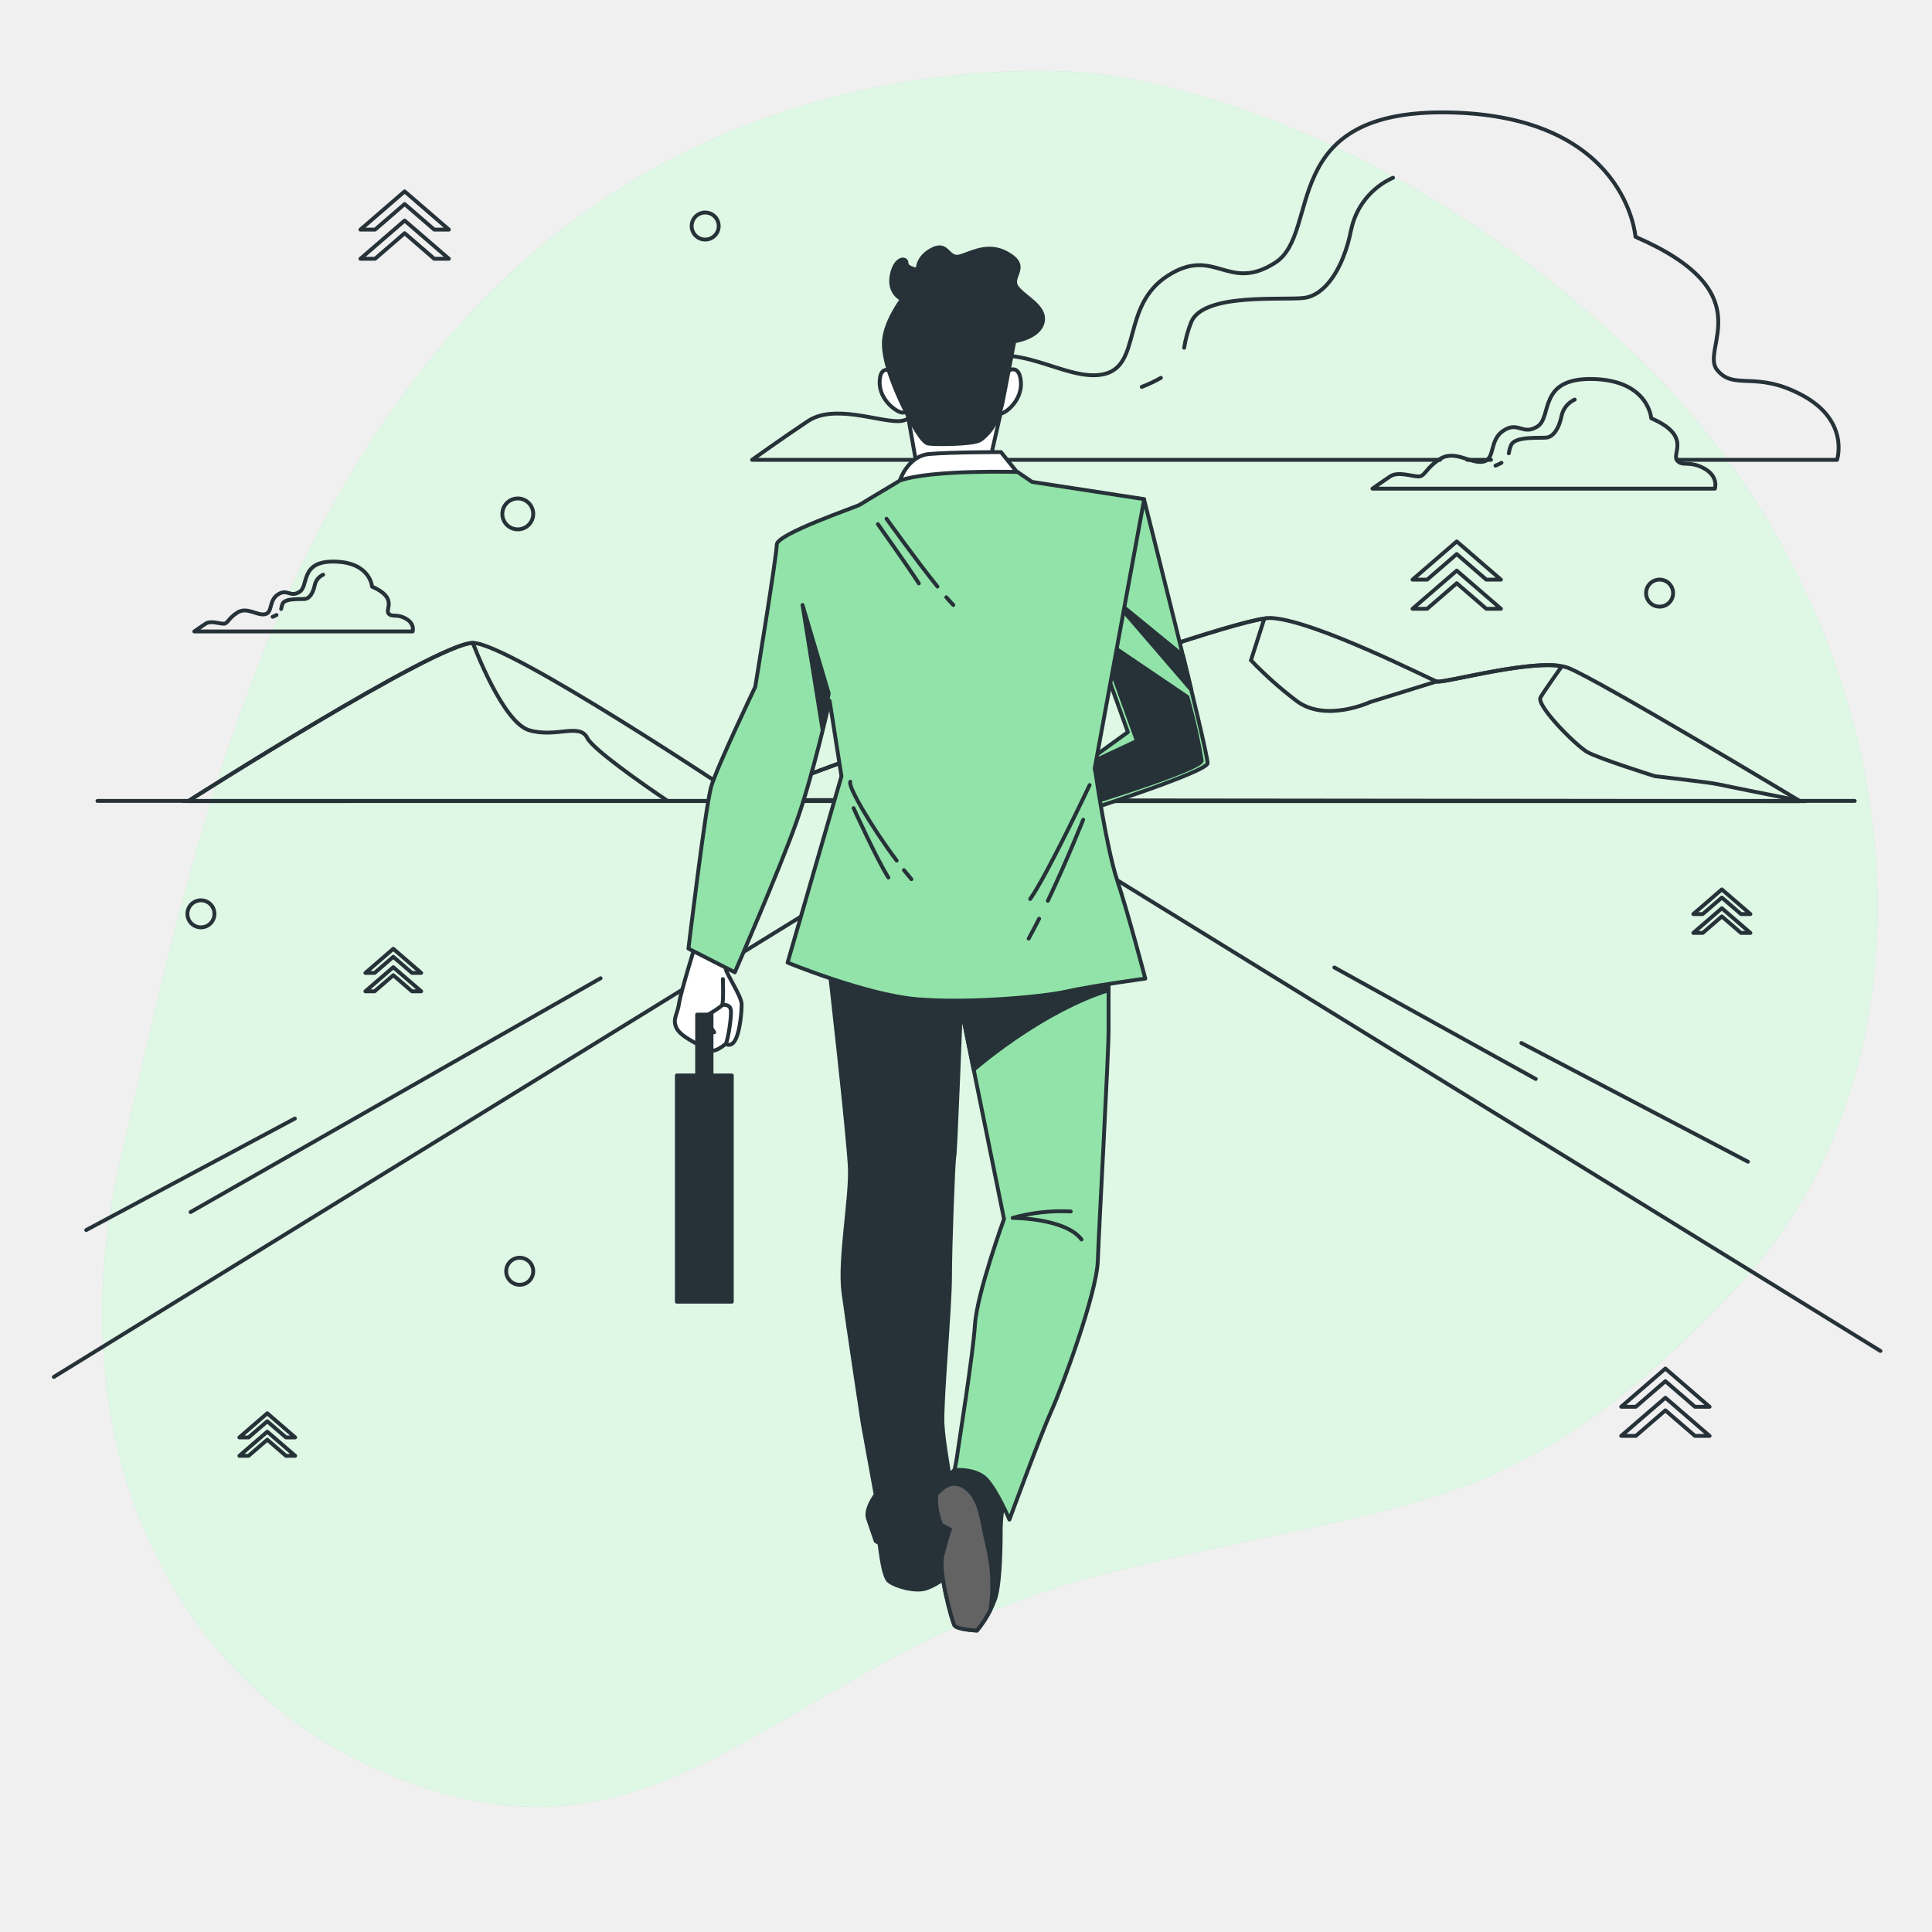
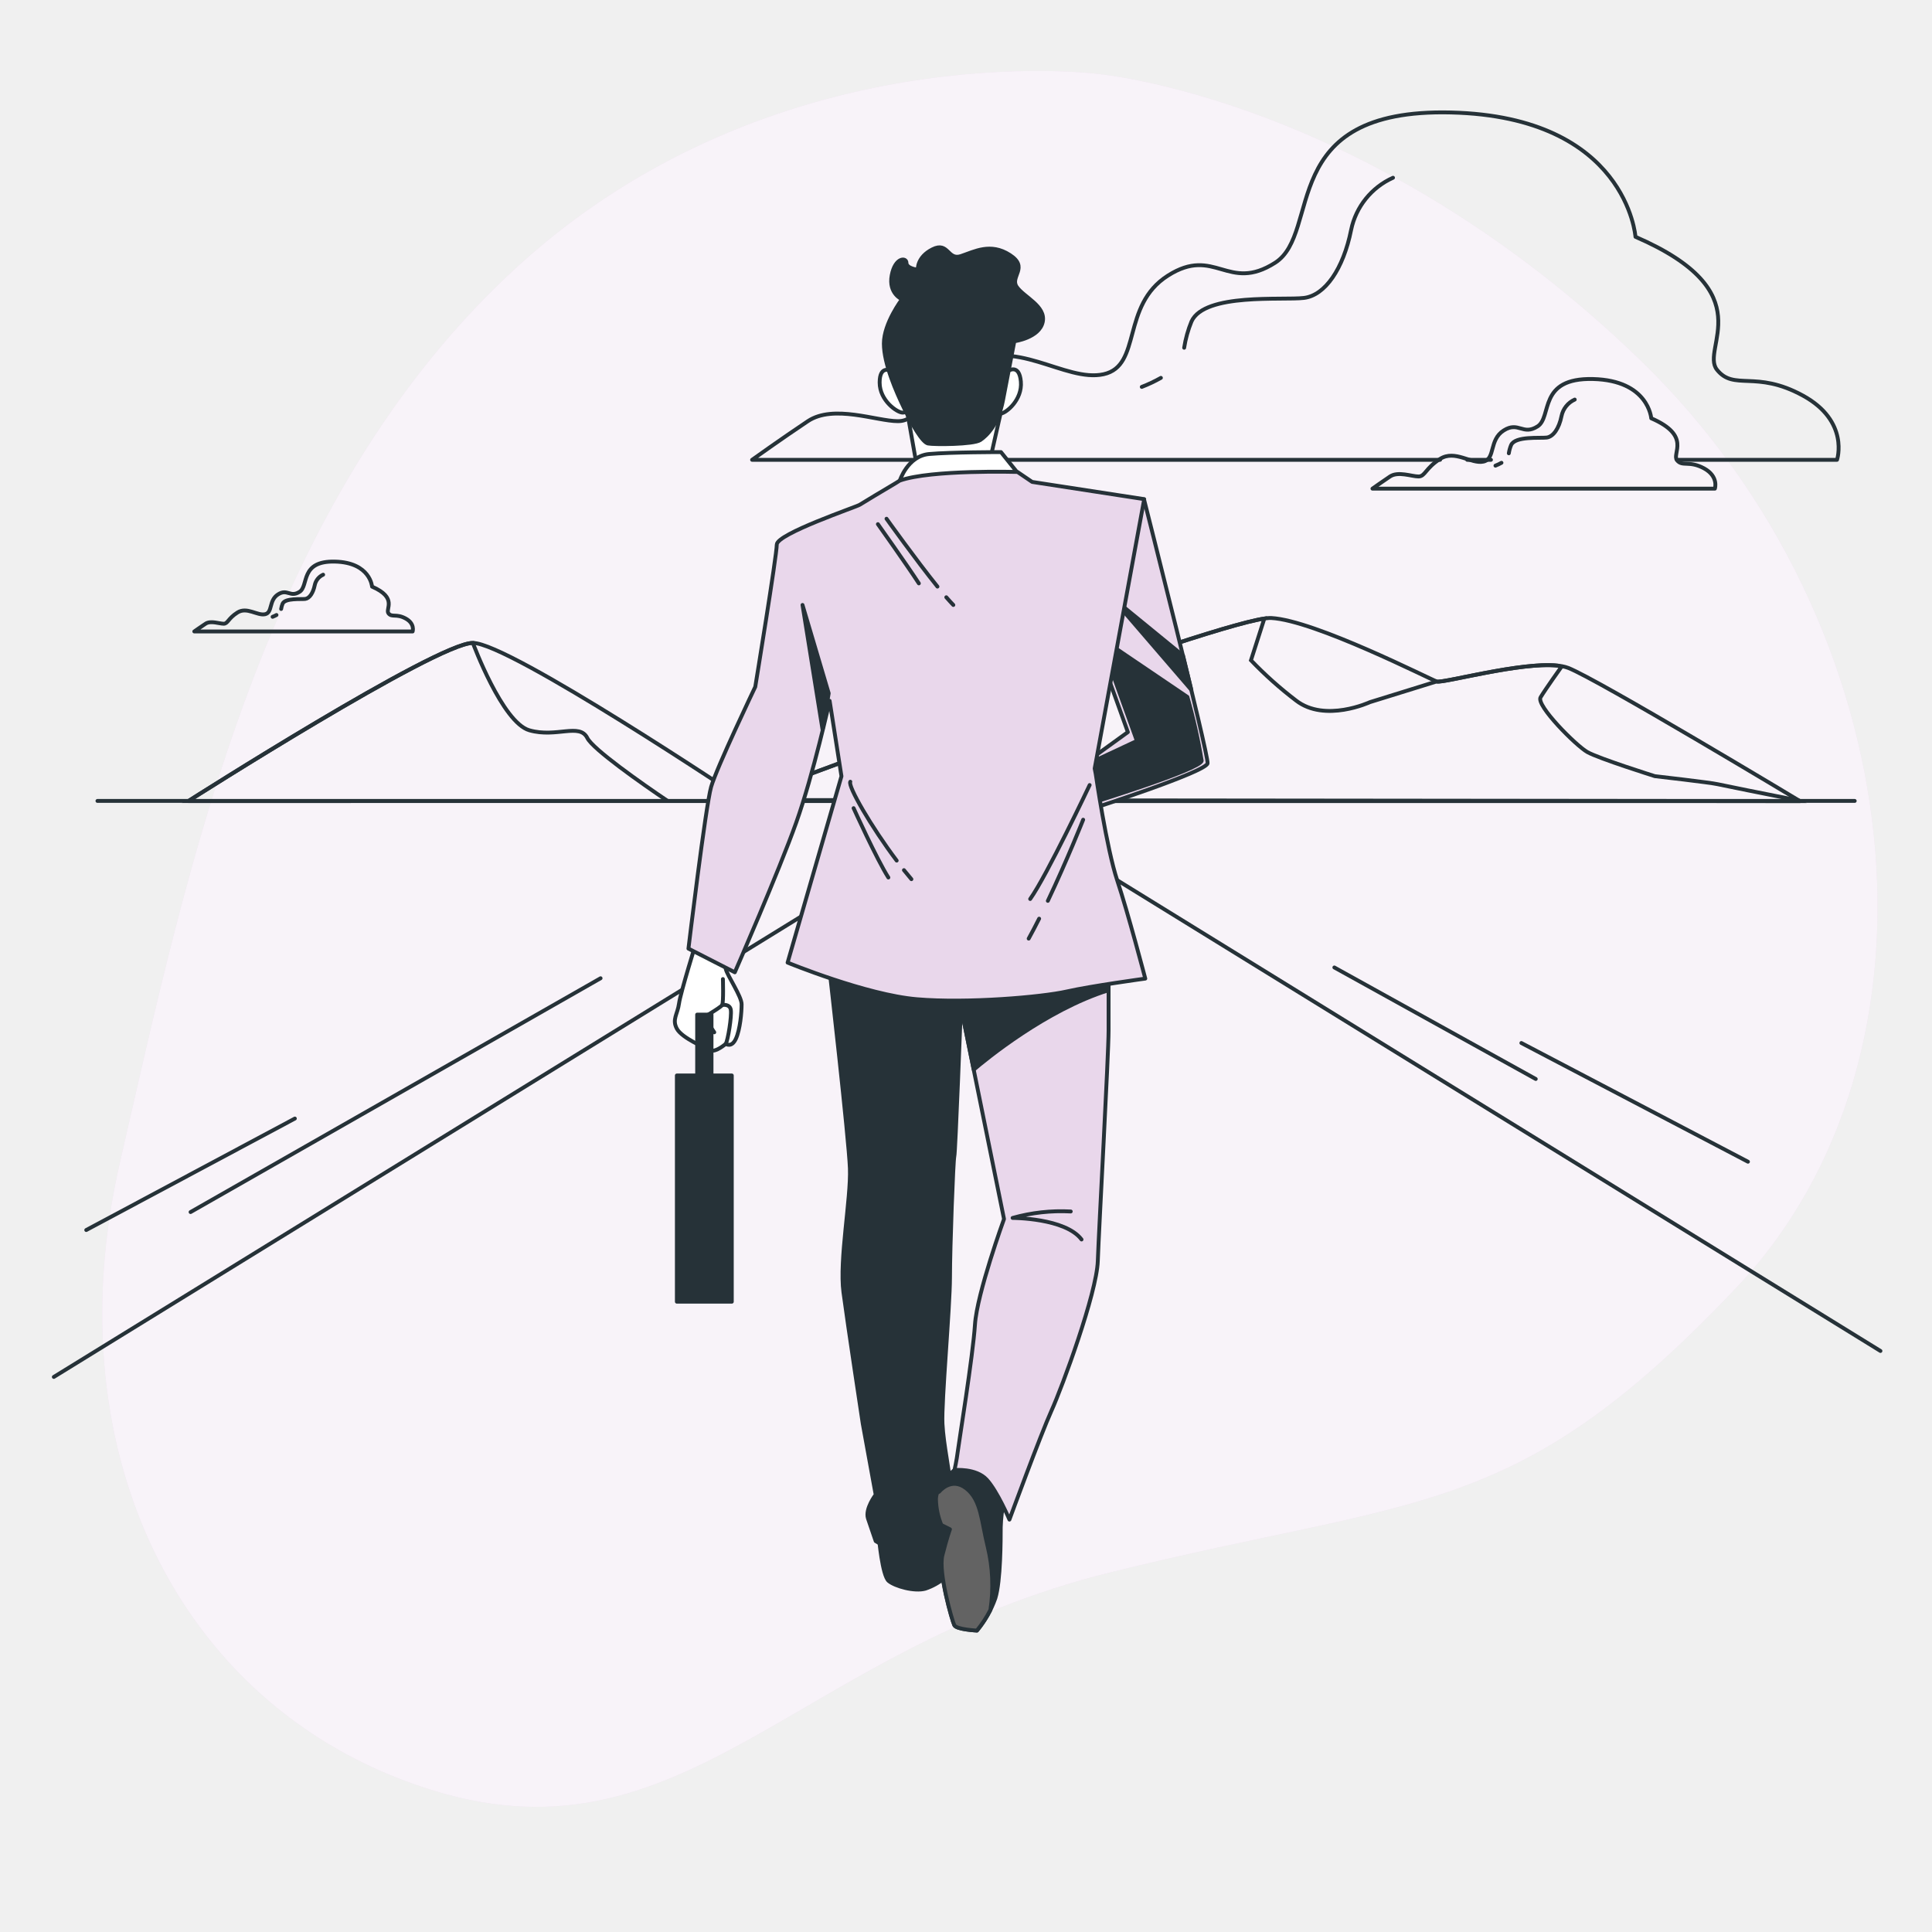
<svg xmlns="http://www.w3.org/2000/svg" viewBox="0 0 500 500">
-   <g id="freepik--background-simple--inject-7">
-     <path d="M283.59,19.08S200.41,8.5,134.19,68.75,48.7,224.09,31.06,300.74s16.69,143.2,81.57,162.79S206.45,427,287.08,407s105-13.21,162.29-73.76S495.2,161.77,424.59,93.29,283.59,19.08,283.59,19.08Z" style="fill:#92E3A9" />
+   <g id="freepik--background-simple--inject-24">
+     <path d="M283.59,19.08S200.41,8.5,134.19,68.75,48.7,224.09,31.06,300.74s16.69,143.2,81.57,162.79S206.45,427,287.08,407s105-13.21,162.29-73.76S495.2,161.77,424.59,93.29,283.59,19.08,283.59,19.08Z" style="fill:#E9D7EB" />
    <path d="M283.59,19.08S200.41,8.5,134.19,68.75,48.7,224.09,31.06,300.74s16.69,143.2,81.57,162.79S206.45,427,287.08,407s105-13.21,162.29-73.76S495.2,161.77,424.59,93.29,283.59,19.08,283.59,19.08Z" style="fill:#fff;opacity:0.7" />
  </g>
-   <g id="freepik--Landscape--inject-7">
+   <g id="freepik--Landscape--inject-24">
    <line x1="25.22" y1="207.28" x2="480" y2="207.28" style="fill:none;stroke:#263238;stroke-linecap:round;stroke-linejoin:round" />
    <path d="M48.75,207.31s64.24-40.92,73.63-40.92,69.84,40.48,69.84,40.48S317.8,159.35,329,159.94s41.08,15.84,42.84,16.43,26.41-6.45,34-3.52,60,34.48,60,34.48Z" style="fill:none;stroke:#263238;stroke-linecap:round;stroke-linejoin:round" />
    <path d="M172.8,207.3C166,202.72,153.44,193.88,152,191c-2-4-8,0-15-2s-14.62-22.61-14.62-22.61c-9.39,0-73.63,40.92-73.63,40.92Z" style="fill:none;stroke:#263238;stroke-miterlimit:10" />
    <path d="M335.41,181.29a100.19,100.19,0,0,1-11.66-10.41l3.46-10.8c-18.67,2.78-135,46.79-135,46.79l-.36-.24-1.08.41,275,.29-.25-.15c-8.25-1.63-20-4-21-4.23-1.67-.41-16.25-2.08-16.25-2.08s-14.57-4.58-17.49-6.25-13.33-12.08-12.08-14.16,5.41-7.91,5.41-7.91l-1.06-.29c-9.57-1-29.69,4.64-31.28,4.11l-17.22,5.34S342.91,187.12,335.41,181.29Z" style="fill:none;stroke:#263238;stroke-miterlimit:10" />
    <polyline points="486.66 349.63 255.86 207.28 13.93 356.35" style="fill:none;stroke:#263238;stroke-linecap:round;stroke-linejoin:round" />
    <line x1="155.43" y1="253.17" x2="49.32" y2="313.68" style="fill:none;stroke:#263238;stroke-linecap:round;stroke-linejoin:round" />
    <line x1="76.31" y1="289.48" x2="22.32" y2="318.33" style="fill:none;stroke:#263238;stroke-linecap:round;stroke-linejoin:round" />
    <line x1="345.33" y1="250.38" x2="397.45" y2="279.24" style="fill:none;stroke:#263238;stroke-linecap:round;stroke-linejoin:round" />
    <line x1="393.73" y1="269.93" x2="452.37" y2="300.65" style="fill:none;stroke:#263238;stroke-linecap:round;stroke-linejoin:round" />
  </g>
-   <g id="freepik--Clouds--inject-7">
+   <g id="freepik--Clouds--inject-24">
    <path d="M441,121.21c-3.86-2.1-5.61-.35-7-2.1s3.85-6.31-6.66-10.86c0,0-.7-9.81-15.06-10.16s-10.51,9.81-14.36,12.26-4.9-1.4-8.76,1.05-2.1,7.36-5.25,8.06-7.36-3.15-11.21-.7-3.85,4.55-5.6,4.55-5.26-1.4-7.36,0-4.55,3.15-4.55,3.15h88.62S444.86,123.31,441,121.21Z" style="fill:none;stroke:#263238;stroke-linecap:round;stroke-linejoin:round" />
    <path d="M388.58,119.77a11.58,11.58,0,0,1-1.56.74" style="fill:none;stroke:#263238;stroke-linecap:round;stroke-linejoin:round" />
    <path d="M407.54,103.41a6,6,0,0,0-3.42,4.27c-.64,3.21-2.14,5.35-3.85,5.56s-8.12-.43-9.19,1.93a9.26,9.26,0,0,0-.6,2.14" style="fill:none;stroke:#263238;stroke-linecap:round;stroke-linejoin:round" />
    <line x1="379.71" y1="119" x2="385.86" y2="119" style="fill:none;stroke:#263238;stroke-linecap:round;stroke-linejoin:round" />
    <path d="M434,119h41.42s3.33-10-8.88-16.65-17.75-1.11-22.19-6.66,12.2-20-21.09-34.4c0,0-2.22-31.07-47.72-32.18S342.25,60.18,330,68s-15.54-4.44-27.75,3.33-6.66,23.31-16.64,25.52-23.31-10-35.52-2.21S237.92,109,232.38,109s-16.65-4.44-23.31,0-14.43,10-14.43,10H372.7" style="fill:none;stroke:#263238;stroke-linecap:round;stroke-linejoin:round" />
    <path d="M300.44,97.79a37.74,37.74,0,0,1-4.95,2.34" style="fill:none;stroke:#263238;stroke-linecap:round;stroke-linejoin:round" />
    <path d="M306.46,90a30,30,0,0,1,1.9-6.81c3.39-7.45,23.7-5.42,29.12-6.09s10.16-7.45,12.19-17.61A19,19,0,0,1,360.51,46" style="fill:none;stroke:#263238;stroke-linecap:round;stroke-linejoin:round" />
    <path d="M105,160.08c-2.45-1.34-3.57-.22-4.46-1.34s2.45-4-4.25-6.92c0,0-.44-6.26-9.6-6.48s-6.7,6.25-9.16,7.82-3.13-.9-5.58.67-1.34,4.69-3.35,5.13-4.69-2-7.15-.44-2.46,2.9-3.57,2.9-3.35-.89-4.69,0-2.91,2-2.91,2h56.51S107.43,161.42,105,160.08Z" style="fill:none;stroke:#263238;stroke-linecap:round;stroke-linejoin:round" />
    <path d="M71.55,159.16a7.32,7.32,0,0,1-1,.47" style="fill:none;stroke:#263238;stroke-linecap:round;stroke-linejoin:round" />
    <path d="M83.63,148.73a3.81,3.81,0,0,0-2.18,2.73c-.41,2-1.36,3.4-2.45,3.54s-5.18-.27-5.86,1.23a6,6,0,0,0-.38,1.37" style="fill:none;stroke:#263238;stroke-linecap:round;stroke-linejoin:round" />
  </g>
-   <g id="freepik--Character--inject-7">
+   <g id="freepik--Character--inject-24">
    <polygon points="234.71 106.13 237.25 120.5 256.01 119.99 259.22 105.79 234.71 106.13" style="fill:#fff;stroke:#263238;stroke-linecap:round;stroke-linejoin:round" />
    <path d="M230.65,96s-3-1.69-3,3,4.56,7.78,5.92,7.78,1.52-1.19,1.18-2.71S230.65,96,230.65,96Z" style="fill:#fff;stroke:#263238;stroke-linecap:round;stroke-linejoin:round" />
    <path d="M260.9,96s2.88-2,3.3,2.75-3.84,8.16-5.19,8.28-1.62-1-1.42-2.59S260.9,96,260.9,96Z" style="fill:#fff;stroke:#263238;stroke-linecap:round;stroke-linejoin:round" />
    <path d="M233.44,77.45s-4.7,6.17-4.7,11.46S232,101.55,234,105.67s4.7,8.81,6.17,9.11,11.76.29,13.52-.89,4.7-4.11,5.88-10.28,2.94-15.29,2.94-15.29,6.47-.88,7.35-5-5-6.47-6.76-9.11,3.23-5-1.77-8.23-9.11-.88-12.63.29-3.24-3.82-7.35-1.76-3.82,5.29-3.82,5.29-2.94-.3-2.94-1.77-2.94-1.47-3.82,3.24S233.44,77.45,233.44,77.45Z" style="fill:#263238;stroke:#263238;stroke-linecap:round;stroke-linejoin:round" />
    <path d="M259.05,117s-13,0-18.59.5-7.61,6.93-7.61,6.93a172.41,172.41,0,0,1,17.75-2c7.77-.34,12.67-.17,12.67-.17Z" style="fill:#fff;stroke:#263238;stroke-linecap:round;stroke-linejoin:round" />
-     <path d="M296.07,129.23s16.73,66.08,16.45,68.31-30.67,12-30.67,12l-3.07-10.59,13.11-9.48-6.41-17.85S293.56,133.41,296.07,129.23Z" style="fill:#92E3A9;stroke:#263238;stroke-linecap:round;stroke-linejoin:round" />
+     <path d="M296.07,129.23s16.73,66.08,16.45,68.31-30.67,12-30.67,12l-3.07-10.59,13.11-9.48-6.41-17.85S293.56,133.41,296.07,129.23Z" style="fill:#E9D7EB;stroke:#263238;stroke-linecap:round;stroke-linejoin:round" />
    <path d="M311,196.88a147.83,147.83,0,0,0-3.7-16.51l-20.67-14c-.7,3.2.07,4.51.07,4.51l7.53,20.87-15.43,7.21,3.15,9S310.7,199.11,311,196.88Z" style="fill:#263238;stroke:#263238;stroke-linecap:round;stroke-linejoin:round" />
    <path d="M288.9,156l19.42,22.55c-.68-2.83-1.41-5.83-2.16-8.9L289,155.62Z" style="fill:#263238;stroke:#263238;stroke-linecap:round;stroke-linejoin:round" />
    <path d="M180.39,243.14s-4.29,13.78-4.66,16.57-1.86,4.1-.56,6.52,7.45,5,8.75,5.59,3.91-1.68,3.91-1.68,1.49,1.12,2.61-1.3,1.49-6.89,1.49-8.94-3.72-7.45-4.1-9.12a36,36,0,0,1-.55-4.1Z" style="fill:#fff;stroke:#263238;stroke-linecap:round;stroke-linejoin:round" />
    <path d="M187.09,253.38s.19,6-.19,6.71-6.33,4.09-6.33,4.09" style="fill:none;stroke:#263238;stroke-linecap:round;stroke-linejoin:round" />
    <line x1="182.25" y1="263.25" x2="184.85" y2="267.16" style="fill:none;stroke:#263238;stroke-linecap:round;stroke-linejoin:round" />
    <path d="M186.9,260.09s2-.38,2.24,1.3-.75,7.82-1.31,8.75" style="fill:none;stroke:#263238;stroke-linecap:round;stroke-linejoin:round" />
    <path d="M227.48,398s.84,9.76,2.51,11.15,6.69,2.79,9.48,2a15.41,15.41,0,0,0,5-2.79l.56-11.43S233.62,400.52,227.48,398Z" style="fill:#263238;stroke:#263238;stroke-linecap:round;stroke-linejoin:round" />
    <path d="M214.66,250.8s5,43.77,5.29,51.58-2.78,23.7-1.67,32.06,5,34,5,34l3.35,18.4s-2.79,3.62-2,6.13l2,5.86s5.29,3.34,9.48,3.62,7.8-2,8.36-3.06,1.39-12.55,1.39-15.34-1.67-10-1.95-15.61,1.95-30.12,1.95-37.92.84-30.39,1.12-31.23,1.67-37.64,1.67-37.64l.56-5.58Z" style="fill:#263238;stroke:#263238;stroke-linecap:round;stroke-linejoin:round" />
    <path d="M247,380.45s-4.74,3.9-4.74,7.52a18.14,18.14,0,0,0,1.39,6.7l2.23,1.11s-.83,2.23-1.95,6.69,2.51,17,3.07,18.13,5.85,1.39,5.85,1.39a27.37,27.37,0,0,0,4.74-8.36c1.4-4.47,1.4-15.34,1.4-18.41a40.69,40.69,0,0,1,.83-7S254.25,376.26,247,380.45Z" style="fill:#263238;stroke:#263238;stroke-linecap:round;stroke-linejoin:round" />
    <path d="M250.07,385.19c-3.91-3.07-7,.83-7,.83l-.55.33a5.13,5.13,0,0,0-.29,1.62,18.14,18.14,0,0,0,1.39,6.7l2.23,1.11s-.83,2.23-1.95,6.69,2.51,17,3.07,18.13,5.85,1.39,5.85,1.39a29.29,29.29,0,0,0,3.5-5.35,42.54,42.54,0,0,0-.71-16.4C254,393.83,254,388.25,250.07,385.19Z" style="fill:#636363;stroke:#263238;stroke-linecap:round;stroke-linejoin:round" />
-     <path d="M247.84,256.37l12,59.11s-7,19.24-7.52,27.33-4.19,30.67-4.46,32.9-.84,4.74-.84,4.74,5.58-.56,8.36,2.51,5.86,10.31,5.86,10.31,8.08-22,10.87-28.16,11.71-30.39,12-38.75,2.79-53.54,2.79-59.67V252.75S250.62,256.65,247.84,256.37Z" style="fill:#92E3A9;stroke:#263238;stroke-linecap:round;stroke-linejoin:round" />
+     <path d="M247.84,256.37l12,59.11s-7,19.24-7.52,27.33-4.19,30.67-4.46,32.9-.84,4.74-.84,4.74,5.58-.56,8.36,2.51,5.86,10.31,5.86,10.31,8.08-22,10.87-28.16,11.71-30.39,12-38.75,2.79-53.54,2.79-59.67V252.75S250.62,256.65,247.84,256.37Z" style="fill:#E9D7EB;stroke:#263238;stroke-linecap:round;stroke-linejoin:round" />
    <path d="M279.9,320.78c-4.18-5.58-17.84-5.58-17.84-5.58a46.42,46.42,0,0,1,15.05-1.67" style="fill:none;stroke:#263238;stroke-linecap:round;stroke-linejoin:round" />
    <path d="M247.84,256.37,252,276.83c3-2.57,18.68-15.49,34.88-20.56v-3.52S250.62,256.65,247.84,256.37Z" style="fill:#263238;stroke:#263238;stroke-linecap:round;stroke-linejoin:round" />
    <rect x="180.42" y="262.58" width="3.72" height="18.25" style="fill:#263238;stroke:#263238;stroke-linecap:round;stroke-linejoin:round" />
    <rect x="175.17" y="278.33" width="14.22" height="58.55" style="fill:#263238;stroke:#263238;stroke-linecap:round;stroke-linejoin:round" />
-     <path d="M232.85,124.38l-1,.63c-2.51,1.49-8.68,5.17-9.35,5.62-.83.55-21.47,7.52-21.47,10.31s-5.57,36.81-5.57,36.81-10,20.91-11.43,25.93-5.86,41.82-5.86,41.82l12,6.13s11.43-26.21,15.89-38.75,8.65-31.51,8.65-31.51l3.06,19.52-13.94,48.23s20.36,8.37,33.46,9.48,32.34-.55,38.76-2,20.35-3.34,20.35-3.34-4.46-17-7.25-25.38-5.58-27.6-5.58-27.6l-.27-1.39,12.82-69.71-29-4.46-3.8-2.58S241,121.49,232.85,124.38Z" style="fill:#92E3A9;stroke:#263238;stroke-linecap:round;stroke-linejoin:round" />
+     <path d="M232.85,124.38l-1,.63c-2.51,1.49-8.68,5.17-9.35,5.62-.83.55-21.47,7.52-21.47,10.31s-5.57,36.81-5.57,36.81-10,20.91-11.43,25.93-5.86,41.82-5.86,41.82l12,6.13s11.43-26.21,15.89-38.75,8.65-31.51,8.65-31.51l3.06,19.52-13.94,48.23s20.36,8.37,33.46,9.48,32.34-.55,38.76-2,20.35-3.34,20.35-3.34-4.46-17-7.25-25.38-5.58-27.6-5.58-27.6l-.27-1.39,12.82-69.71-29-4.46-3.8-2.58S241,121.49,232.85,124.38Z" style="fill:#E9D7EB;stroke:#263238;stroke-linecap:round;stroke-linejoin:round" />
    <polygon points="214.47 179.43 207.69 156.56 212.88 188.84 214.47 179.43" style="fill:#263238;stroke:#263238;stroke-linecap:round;stroke-linejoin:round" />
    <path d="M244.9,154.57c.69.79,1.3,1.47,1.82,2" style="fill:none;stroke:#263238;stroke-linecap:round;stroke-linejoin:round" />
    <path d="M229.43,134.25s7.58,10.61,13.18,17.56" style="fill:none;stroke:#263238;stroke-linecap:round;stroke-linejoin:round" />
    <path d="M227.2,135.65s7.53,10.59,10.6,15.33" style="fill:none;stroke:#263238;stroke-linecap:round;stroke-linejoin:round" />
    <path d="M282,203.17s-11.11,23.5-15.39,29.49" style="fill:none;stroke:#263238;stroke-linecap:round;stroke-linejoin:round" />
    <path d="M268.93,237.75c-.9,1.79-1.81,3.53-2.71,5.16" style="fill:none;stroke:#263238;stroke-linecap:round;stroke-linejoin:round" />
    <path d="M280.32,212.14s-4.16,10.51-9.14,21" style="fill:none;stroke:#263238;stroke-linecap:round;stroke-linejoin:round" />
    <path d="M233.94,225.19c.65.81,1.29,1.59,1.93,2.34" style="fill:none;stroke:#263238;stroke-linecap:round;stroke-linejoin:round" />
    <path d="M220.06,202.31c-.72,1.07,5.44,11.7,12,20.41" style="fill:none;stroke:#263238;stroke-linecap:round;stroke-linejoin:round" />
    <path d="M220.91,209.15s6,13.25,9,17.95" style="fill:none;stroke:#263238;stroke-linecap:round;stroke-linejoin:round" />
  </g>
-   <g id="freepik--Graphics--inject-7">
-     <circle cx="429.5" cy="153.5" r="3.5" style="fill:none;stroke:#263238;stroke-linecap:round;stroke-linejoin:round" />
-     <circle cx="134.5" cy="329" r="3.5" style="fill:none;stroke:#263238;stroke-linecap:round;stroke-linejoin:round" />
-     <circle cx="52" cy="236.5" r="3.5" style="fill:none;stroke:#263238;stroke-linecap:round;stroke-linejoin:round" />
-     <circle cx="134" cy="133" r="4" style="fill:none;stroke:#263238;stroke-linecap:round;stroke-linejoin:round" />
-     <circle cx="182.5" cy="58.5" r="3.5" style="fill:none;stroke:#263238;stroke-linecap:round;stroke-linejoin:round" />
-     <polygon points="104.72 52.81 112.38 59.42 116.17 59.42 104.72 49.53 93.28 59.42 97.07 59.42 104.72 52.81" style="fill:none;stroke:#263238;stroke-linecap:round;stroke-linejoin:round" />
-     <polygon points="104.72 60.35 112.38 66.97 116.17 66.97 104.72 57.08 93.28 66.97 97.07 66.97 104.72 60.35" style="fill:none;stroke:#263238;stroke-linecap:round;stroke-linejoin:round" />
-     <polygon points="445.61 232.29 450.56 236.56 453 236.56 445.61 230.18 438.23 236.56 440.67 236.56 445.61 232.29" style="fill:none;stroke:#263238;stroke-linecap:round;stroke-linejoin:round" />
-     <polygon points="445.61 237.17 450.56 241.44 453 241.44 445.61 235.05 438.23 241.44 440.67 241.44 445.61 237.17" style="fill:none;stroke:#263238;stroke-linecap:round;stroke-linejoin:round" />
-     <polygon points="377 143.39 384.65 150.01 388.44 150.01 377 140.12 365.56 150.01 369.35 150.01 377 143.39" style="fill:none;stroke:#263238;stroke-linecap:round;stroke-linejoin:round" />
-     <polygon points="377 150.94 384.65 157.55 388.44 157.55 377 147.67 365.56 157.55 369.35 157.55 377 150.94" style="fill:none;stroke:#263238;stroke-linecap:round;stroke-linejoin:round" />
-     <polygon points="431 357.45 438.65 364.07 442.44 364.07 431 354.18 419.56 364.07 423.35 364.07 431 357.45" style="fill:none;stroke:#263238;stroke-linecap:round;stroke-linejoin:round" />
-     <polygon points="431 365 438.65 371.61 442.44 371.61 431 361.73 419.56 371.61 423.35 371.61 431 365" style="fill:none;stroke:#263238;stroke-linecap:round;stroke-linejoin:round" />
-     <polygon points="101.78 247.62 106.61 251.79 109 251.79 101.78 245.55 94.56 251.79 96.95 251.79 101.78 247.62" style="fill:none;stroke:#263238;stroke-linecap:round;stroke-linejoin:round" />
-     <polygon points="101.78 252.38 106.61 256.55 109 256.55 101.78 250.31 94.56 256.55 96.95 256.55 101.78 252.38" style="fill:none;stroke:#263238;stroke-linecap:round;stroke-linejoin:round" />
-     <polygon points="69.17 367.83 74 372 76.39 372 69.17 365.76 61.95 372 64.34 372 69.17 367.83" style="fill:none;stroke:#263238;stroke-linecap:round;stroke-linejoin:round" />
-     <polygon points="69.17 372.59 74 376.76 76.39 376.76 69.17 370.52 61.95 376.76 64.34 376.76 69.17 372.59" style="fill:none;stroke:#263238;stroke-linecap:round;stroke-linejoin:round" />
-   </g>
</svg>
